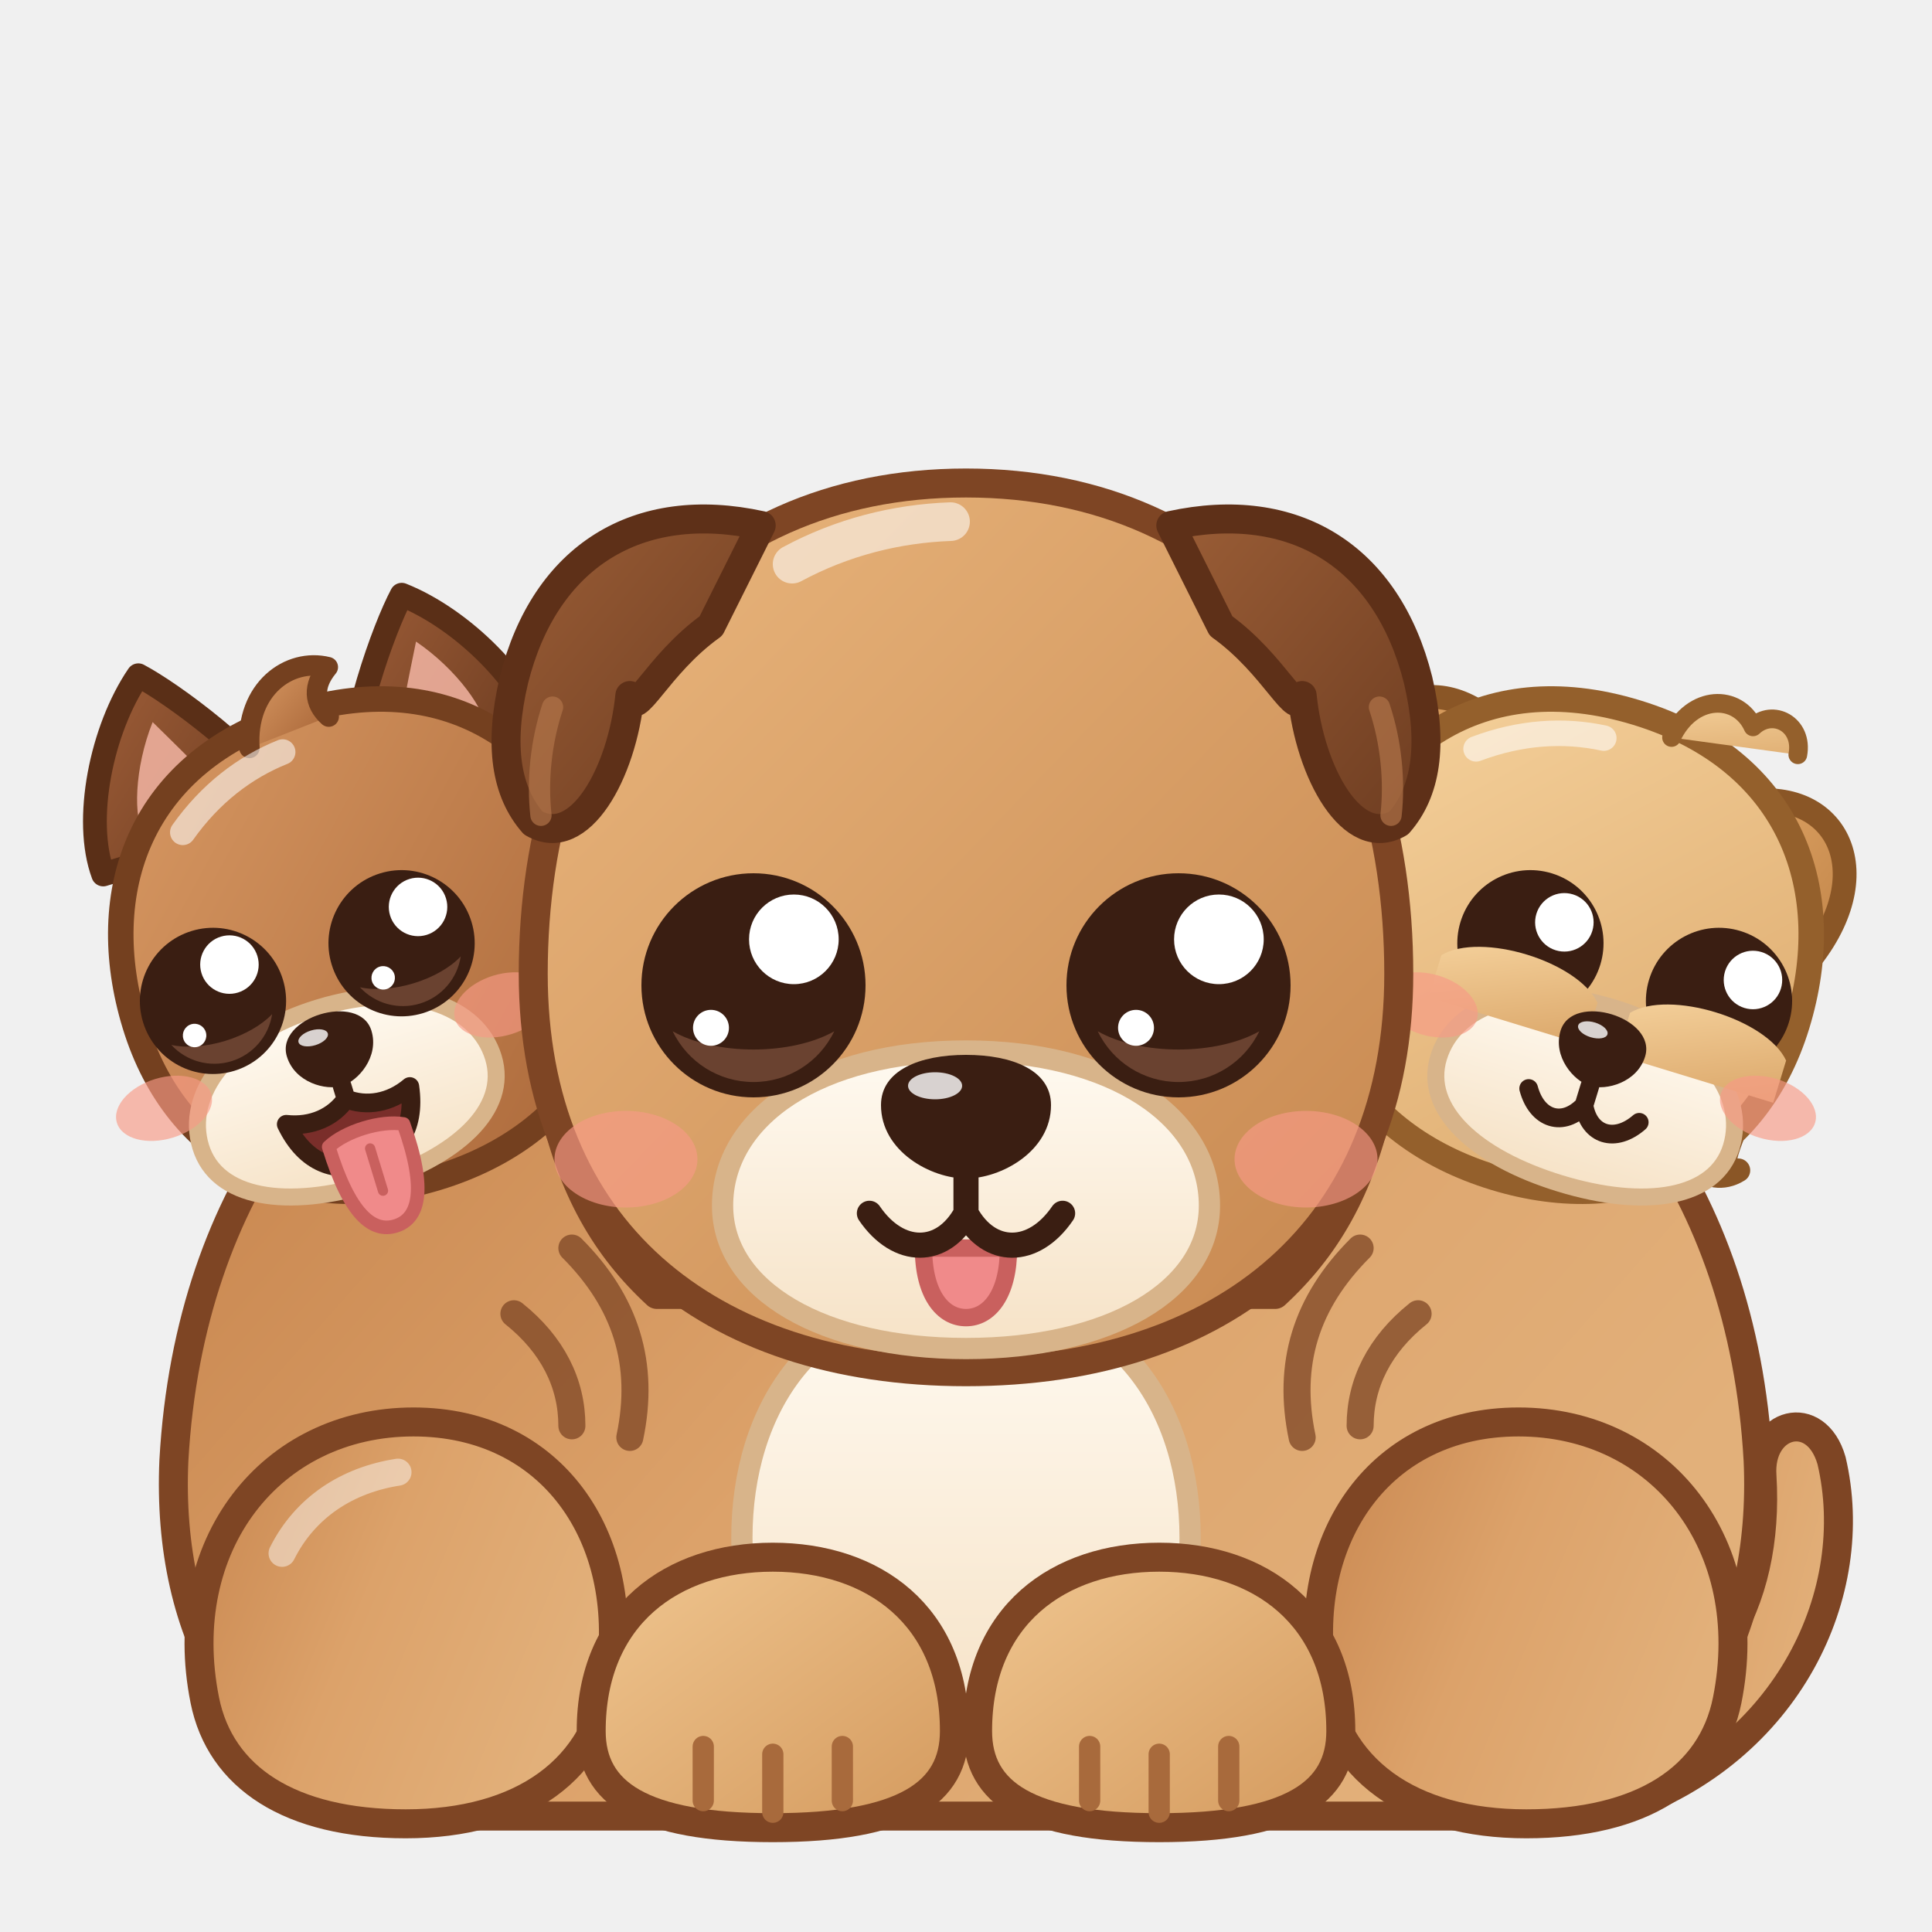
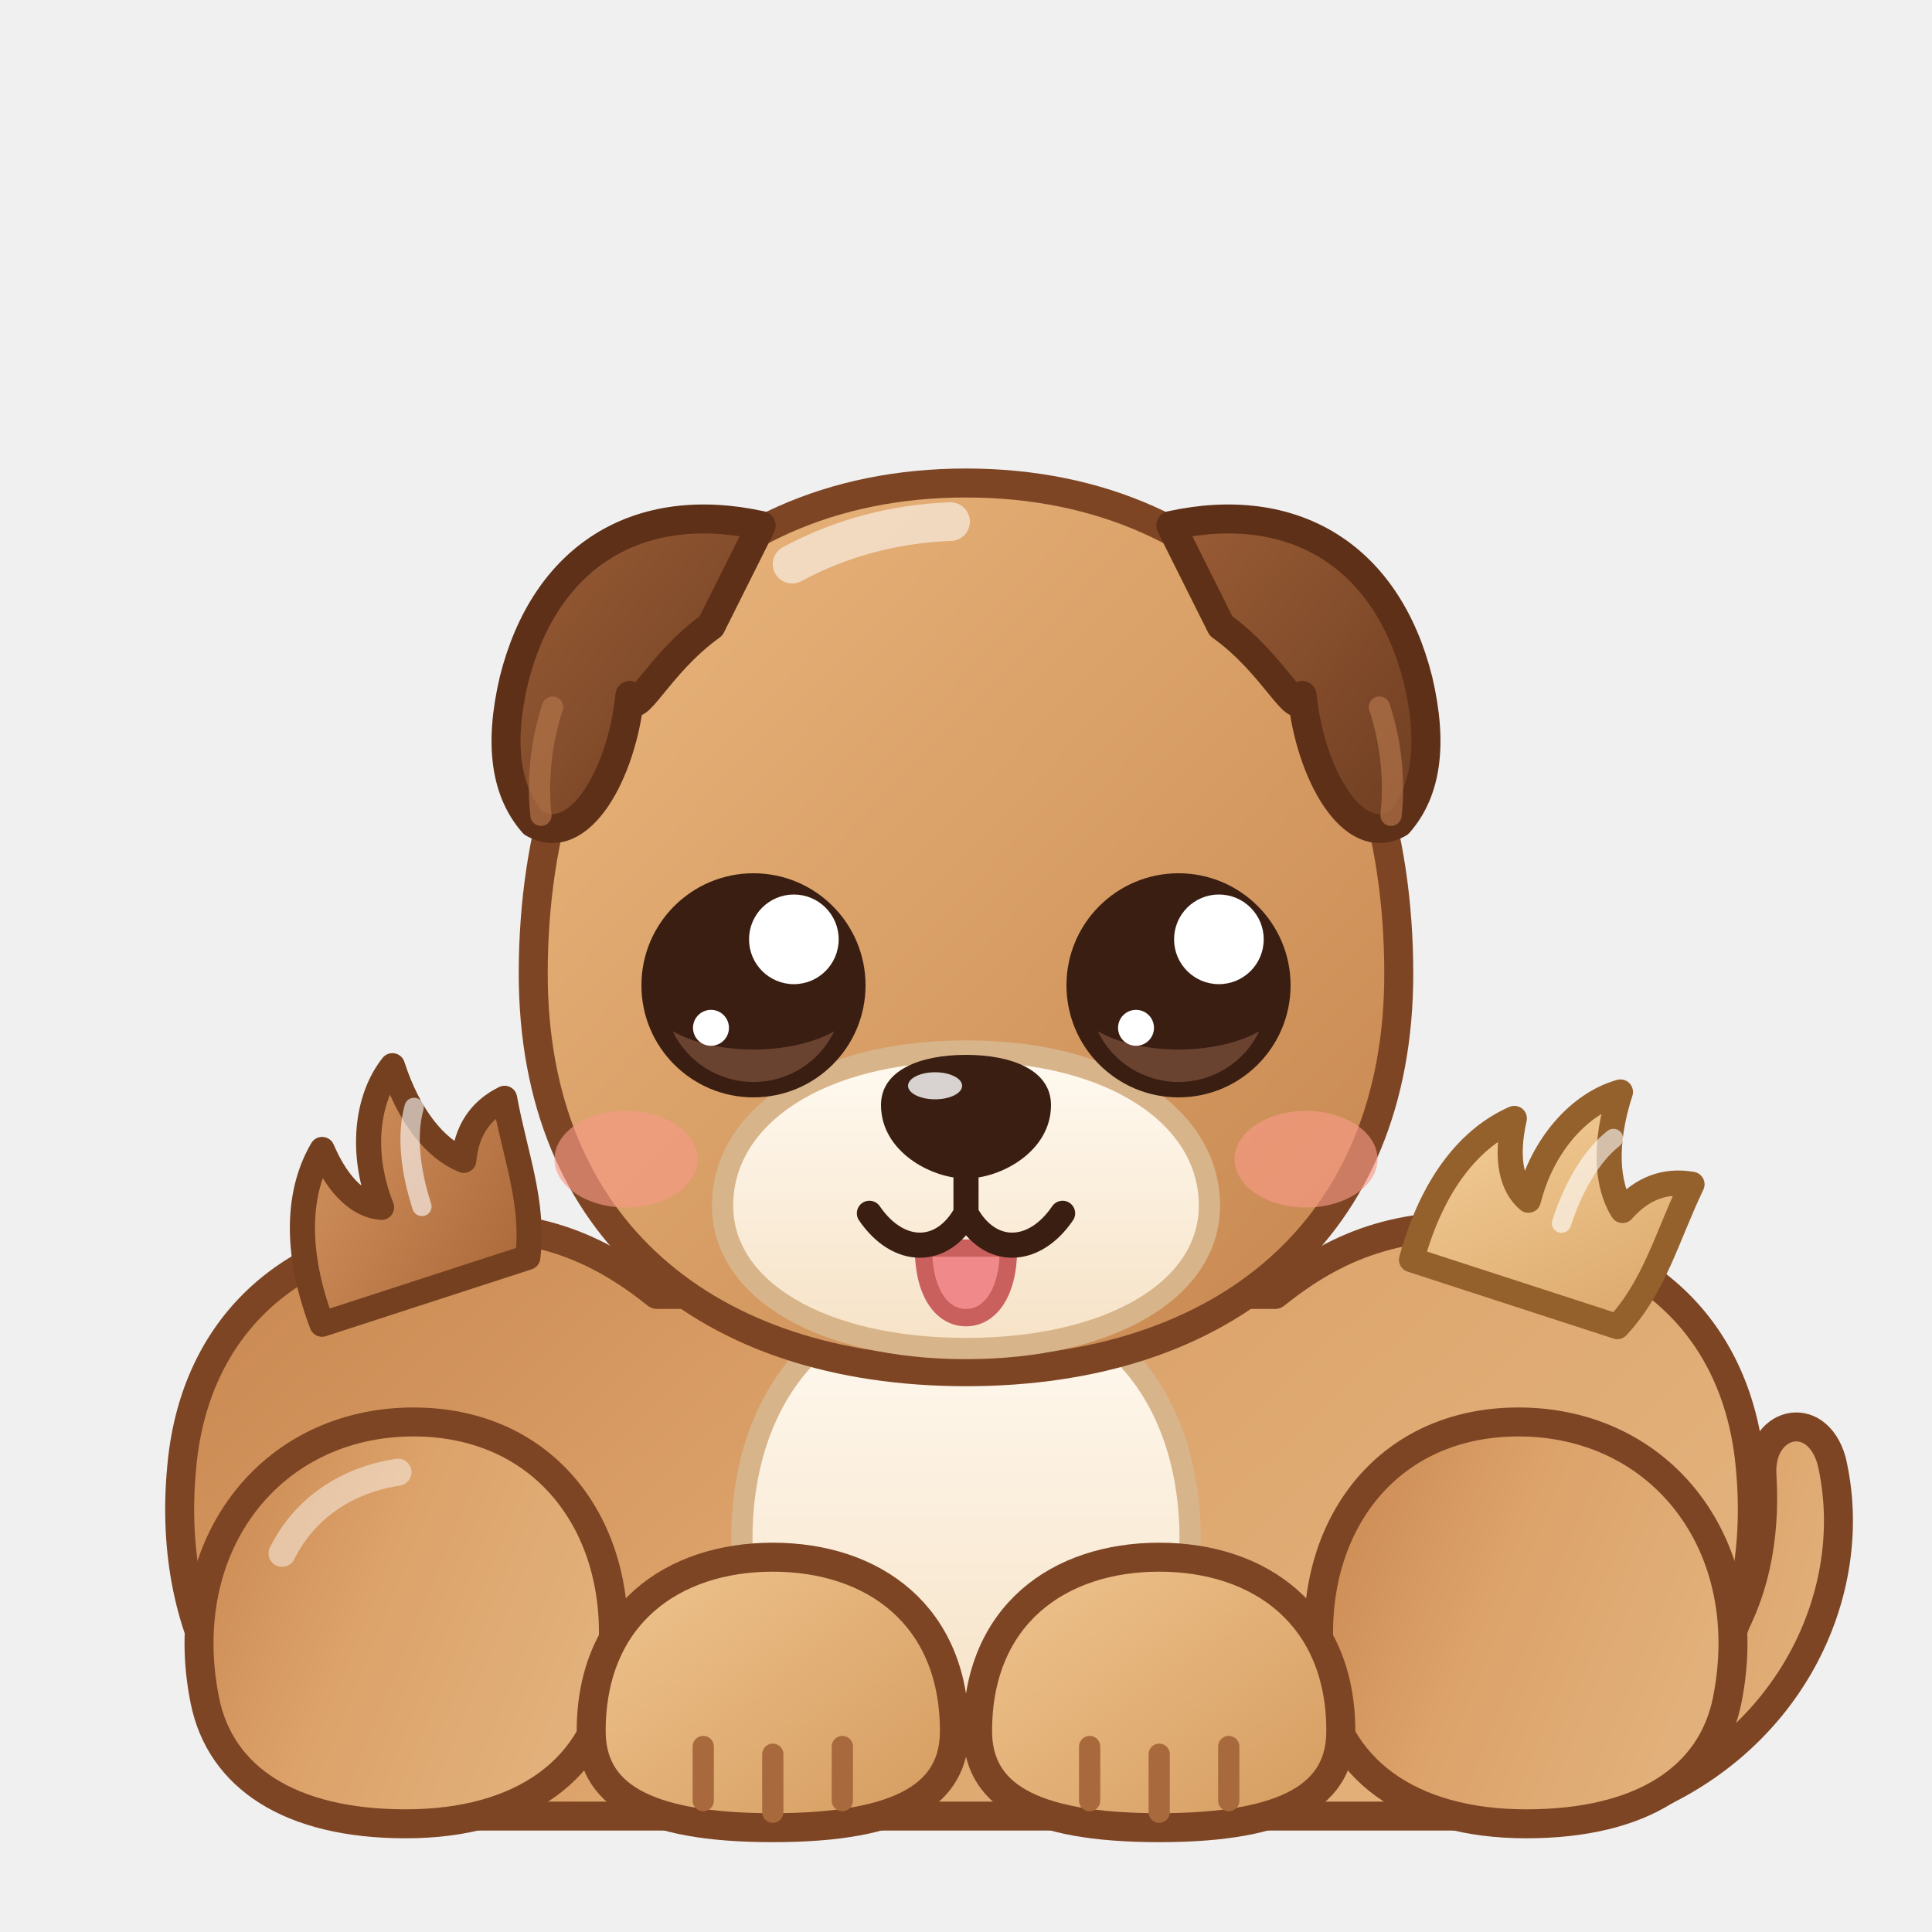
<svg xmlns="http://www.w3.org/2000/svg" viewBox="0 0 100 100" width="480" height="480">
  <defs>
    <linearGradient id="cerby-f1-L-fur" x1="0" y1="0" x2="1" y2="1">
      <stop offset="0" stop-color="#d99a64" />
      <stop offset="1" stop-color="#a96638" />
    </linearGradient>
    <linearGradient id="cerby-f1-L-ear" x1="0" y1="0" x2="1" y2="1">
      <stop offset="0" stop-color="#a2603a" />
      <stop offset="1" stop-color="#6e3d21" />
    </linearGradient>
    <linearGradient id="cerby-f1-M-fur" x1="0" y1="0" x2="1" y2="1">
      <stop offset="0" stop-color="#eab77e" />
      <stop offset="1" stop-color="#c6864e" />
    </linearGradient>
    <linearGradient id="cerby-f1-M-ear" x1="0" y1="0" x2="1" y2="1">
      <stop offset="0" stop-color="#9a5d36" />
      <stop offset="1" stop-color="#6e3d21" />
    </linearGradient>
    <linearGradient id="cerby-f1-R-fur" x1="0" y1="0" x2="1" y2="1">
      <stop offset="0" stop-color="#f6d39e" />
      <stop offset="1" stop-color="#dba76a" />
    </linearGradient>
    <linearGradient id="cerby-f1-R-ear" x1="0" y1="0" x2="1" y2="1">
      <stop offset="0" stop-color="#e0a565" />
      <stop offset="1" stop-color="#b77a40" />
    </linearGradient>
    <linearGradient id="cerby-f1-body" x1="0" y1="0" x2="1" y2=".4">
      <stop offset="0" stop-color="#c8864f" />
      <stop offset=".5" stop-color="#dca26a" />
      <stop offset="1" stop-color="#e2b07a" />
    </linearGradient>
    <linearGradient id="cerby-f1-paw" x1="0" y1="0" x2="1" y2="1">
      <stop offset="0" stop-color="#f0c690" />
      <stop offset="1" stop-color="#d49a5e" />
    </linearGradient>
    <linearGradient id="cerby-f1-cream" x1="0" y1="0" x2="0" y2="1">
      <stop offset="0" stop-color="#fffaf1" />
      <stop offset="1" stop-color="#f6e2c6" />
    </linearGradient>
    <linearGradient id="cerby-f1-gold" x1="0" y1="0" x2="1" y2="1">
      <stop offset="0" stop-color="#ffe08a" />
      <stop offset="1" stop-color="#e8ae3a" />
    </linearGradient>
  </defs>
  <g>
    <path d="M82 90C88.6 88.4 91.6 83 91.2 76.4C91 73.6 94 72.8 94.8 75.6C96.4 82.4 92.6 90.6 84 93.6Z" fill="url(#cerby-f1-body)" stroke="#7e4524" stroke-width="1.5" stroke-linejoin="round" stroke-linecap="round" />
-     <path d="M21 94C12.6 92 8.6 84.6 9 75.6C9.4 68.4 11.6 62.6 14.6 58.4L28.6 57C29.6 61.6 31.4 64.6 34 67H66C68.6 64.6 70.4 61.6 71.4 57L85.4 58.4C88.4 62.6 90.6 68.4 91 75.6C91.4 84.6 87.4 92 79 94Z" fill="url(#cerby-f1-body)" stroke="#7e4524" stroke-width="1.5" stroke-linejoin="round" stroke-linecap="round" />
-     <path d="M29.6 64.6C32.4 67.4 33.4 70.6 32.6 74.4M26.6 68C28.6 69.6 29.6 71.6 29.6 73.8M70.4 64.6C67.6 67.4 66.6 70.6 67.4 74.4M73.4 68C71.4 69.6 70.4 71.6 70.4 73.8" stroke="#7e4524" stroke-width="1.4" fill="none" stroke-linecap="round" opacity=".75" />
+     <path d="M21 94C12.6 92 8.6 84.6 9.4 76C10 69 14.6 64.4 22 63.6C27.6 63 31 64.6 34 67H66C69 64.6 72.4 63 78 63.6C85.4 64.4 90 69 90.6 76C91.4 84.6 87.4 92 79 94Z" fill="url(#cerby-f1-body)" stroke="#7e4524" stroke-width="1.5" stroke-linejoin="round" stroke-linecap="round" />
+     <g transform="translate(21 64.4) rotate(-18)">
+       <path d="M-5.4 2.6C-5.6 -1.6 -4.4 -4.4 -2.6 -6C-2.4 -3.8 -1.6 -2.6 -.6 -2.2C-.8 -5.2 .4 -7.8 2.2 -9C2.2 -6.2 3 -4.2 4.2 -3.2C4.8 -4.6 5.8 -5.4 7.2 -5.6C6.8 -2.6 7 0 5.8 2.6Z" fill="url(#cerby-f1-L-fur)" stroke="#74401f" stroke-width="1.3" stroke-linejoin="round" stroke-linecap="round" />
+       <path d="M1.4 -1.6C1.4 -3.6 1.8 -5.4 2.6 -6.6" stroke="#fff" stroke-width="1" fill="none" stroke-linecap="round" opacity=".6" />
+     </g>
+     <g transform="translate(79 64.4) rotate(18)">
+       <path d="M-5.4 2.6C-5.6 -1.6 -4.4 -4.4 -2.6 -6C-2.4 -3.8 -1.6 -2.6 -.6 -2.2C-.8 -5.2 .4 -7.8 2.2 -9C2.2 -6.2 3 -4.2 4.2 -3.2C4.8 -4.6 5.8 -5.4 7.2 -5.6C6.8 -2.6 7 0 5.8 2.6Z" fill="url(#cerby-f1-R-fur)" stroke="#94602c" stroke-width="1.3" stroke-linejoin="round" stroke-linecap="round" />
+       <path d="M1.4 -1.6C1.4 -3.6 1.8 -5.4 2.6 -6.6" stroke="#fff" stroke-width="1" fill="none" stroke-linecap="round" opacity=".6" />
+     </g>
    <path d="M50 67C58 67 61.6 73 61.6 79.6 61.6 86 56.4 90 50 90S38.4 86 38.4 79.6C38.4 73 42 67 50 67Z" fill="url(#cerby-f1-cream)" stroke="#d8b48a" stroke-width="1.1" />
    <path d="M10.6 88C9 80 14 73.6 21.4 73.6 28.6 73.6 32.6 79.6 31.6 86.6 31 91.6 27 94.4 21 94.4 15 94.4 11.4 92 10.6 88Z" fill="url(#cerby-f1-body)" stroke="#7e4524" stroke-width="1.5" stroke-linejoin="round" stroke-linecap="round" />
    <path d="M89.4 88C91 80 86 73.6 78.6 73.6 71.4 73.6 67.4 79.6 68.4 86.6 69 91.6 73 94.4 79 94.4 85 94.4 88.6 92 89.4 88Z" fill="url(#cerby-f1-body)" stroke="#7e4524" stroke-width="1.5" stroke-linejoin="round" stroke-linecap="round" />
    <path d="M14.6 80.4c1.2-2.4 3.4-3.8 6-4.2" stroke="#fff" stroke-width="1.4" fill="none" stroke-linecap="round" opacity=".45" />
    <path d="M30.6 89.6C30.6 83.6 34.8 80.6 40 80.6S49.4 83.6 49.4 89.6C49.4 92.8 46.8 94.6 40 94.6S30.6 92.8 30.6 89.6Z" fill="url(#cerby-f1-paw)" stroke="#7e4524" stroke-width="1.5" stroke-linejoin="round" stroke-linecap="round" />
    <path d="M50.6 89.6C50.6 83.6 54.8 80.6 60 80.6S69.4 83.6 69.4 89.6C69.4 92.8 66.8 94.6 60 94.6S50.6 92.8 50.6 89.6Z" fill="url(#cerby-f1-paw)" stroke="#7e4524" stroke-width="1.5" stroke-linejoin="round" stroke-linecap="round" />
    <path d="M36.4 93.2v-2.8M40 93.8v-3M43.6 93.2v-2.8M56.4 93.2v-2.8M60 93.8v-3M63.6 93.2v-2.8" stroke="#a86a3c" stroke-width="1.1" stroke-linecap="round" />
-     <g transform="translate(19 49) rotate(-17) scale(0.88)">
-       <path d="M-1.6 -8.6C-3 -12.8 -6.6 -17.6 -8.2 -19.2C-11.2 -16.8 -13.8 -12 -13.6 -8.6Z" fill="url(#cerby-f1-L-ear)" stroke="#5a2f17" stroke-width="1.4" stroke-linejoin="round" stroke-linecap="round" />
-       <path d="M-5 -10C-5.8 -12 -7.6 -15.2 -8.2 -16.32C-10 -14.08 -11 -11.2 -10.6 -10Z" fill="#f2b4a2" opacity=".85" />
-       <path d="M1.4 -8.6C2.8 -12.8 6.4 -17.6 8 -19.2C11 -16.8 13.6 -12 13.4 -8.6Z" fill="url(#cerby-f1-L-ear)" stroke="#5a2f17" stroke-width="1.4" stroke-linejoin="round" stroke-linecap="round" />
-       <path d="M4.8 -10C5.6 -12 7.4 -15.2 8 -16.32C9.8 -14.08 10.8 -11.2 10.4 -10Z" fill="#f2b4a2" opacity=".85" />
-       <path d="M0 -14.4C9.6 -14.4 14.4 -7.8 14.4 0.4C14.4 8.8 8.6 14.2 0 14.2S-14.4 8.8 -14.4 0.4C-14.4 -7.8 -9.6 -14.4 0 -14.4Z" fill="url(#cerby-f1-L-fur)" stroke="#74401f" stroke-width="1.5" stroke-linejoin="round" stroke-linecap="round" />
-       <path d="M-3.2 -13.2C-2.4 -16.6 .6 -17.6 2.6 -16.4 1.4 -15.6 1.2 -14.6 1.8 -13.6" fill="url(#cerby-f1-L-fur)" stroke="#74401f" stroke-width="1.2" stroke-linejoin="round" stroke-linecap="round" />
-       <g transform="translate(-3.8 0)">
-         <path d="M0 2.6C5.6 2.6 9 5.2 9 8.4C9 11.6 5.2 13.4 0 13.4S-9 11.6 -9 8.4C-9 5.2 -5.6 2.6 0 2.6Z" fill="url(#cerby-f1-cream)" stroke="#d8b48a" stroke-width="1" />
-         <circle cx="-5.8" cy="0.4" r="4.3" fill="#3a1e12" />
-         <path d="M-8.9 2.16A3.44 3.44 0 0 0 -2.7 2.16 4.13 2.06 0 0 1 -8.9 2.16Z" fill="#8a5a44" opacity=".6" />
-         <circle cx="-4.25" cy="-1.36" r="1.72" fill="#fff" />
-         <circle cx="-7.43" cy="2.03" r="0.69" fill="#fff" />
-         <circle cx="5.8" cy="0.4" r="4.3" fill="#3a1e12" />
-         <path d="M2.7 2.16A3.44 3.44 0 0 0 8.9 2.16 4.13 2.06 0 0 1 2.7 2.16Z" fill="#8a5a44" opacity=".6" />
-         <circle cx="7.35" cy="-1.36" r="1.72" fill="#fff" />
-         <circle cx="4.17" cy="2.03" r="0.69" fill="#fff" />
-         <ellipse cx="-10.4" cy="5.6" rx="2.9" ry="1.8" fill="#f79a86" opacity=".65" />
-         <ellipse cx="10.4" cy="5.6" rx="2.9" ry="1.8" fill="#f79a86" opacity=".65" />
-         <path d="M-2.6 4.8C-2.6 3.6 -1.3 3 0 3S2.6 3.6 2.6 4.8C2.6 6.4 1 7.4 0 7.4S-2.6 6.4 -2.6 4.8Z" fill="#3a1e12" />
-         <ellipse cx="-.8" cy="4.2" rx=".9" ry=".45" fill="#fff" opacity=".8" />
-         <path d="M0 7.4v.8M-3.8 8.6C-2.4 9.2 -1 9 0 8.2 1 9 2.4 9.2 3.8 8.6 3.4 11.2 1.8 12.2 0 12.2S-3.4 11.2 -3.8 8.6Z" fill="#7a2e2a" stroke="#3a1e12" stroke-width="1.1" stroke-linejoin="round" stroke-linecap="round" />
-         <path d="M-1.8 10.6C-1.8 14.8 -.8 16.2 .6 16.2S3 14.8 2.8 10.6C1.6 10 -.6 10 -1.8 10.6Z" fill="#f08a8a" stroke="#c9605e" stroke-width=".8" stroke-linejoin="round" />
-         <path d="M.5 11.4v2.6" stroke="#c9605e" stroke-width=".6" stroke-linecap="round" />
-       </g>
-       <path d="M-8.4 -9.6c2.2-1.7 4.6-2.6 7-2.8" stroke="#fff" stroke-width="1.5" fill="none" stroke-linecap="round" opacity=".55" />
-     </g>
-     <g transform="translate(81 49) rotate(17) scale(0.88)">
-       <path d="M-8 -11.4C-13 -13.6 -16.8 -9 -13.52 -2.4C-14.24 0 -13.76 3.4 -12.64 4.4C-13.12 7.4 -11.84 10.2 -13.6 9.6C-12.2 11.2 -9.6 10 -10.4 7C-11.4 2 -11 -3 -7 -7Z" fill="url(#cerby-f1-R-ear)" stroke="#8a5626" stroke-width="1.4" stroke-linejoin="round" stroke-linecap="round" />
-       <path d="M8 -11.4C13 -13.6 16.8 -9 13.52 -2.4C14.24 0 13.76 3.4 12.64 4.4C13.12 7.4 11.84 10.2 13.6 9.6C12.2 11.2 9.6 10 10.4 7C11.4 2 11 -3 7 -7Z" fill="url(#cerby-f1-R-ear)" stroke="#8a5626" stroke-width="1.4" stroke-linejoin="round" stroke-linecap="round" />
-       <path d="M0 -14.4C9.6 -14.4 14.4 -7.8 14.4 0.4C14.4 8.8 8.6 14.2 0 14.2S-14.4 8.8 -14.4 0.4C-14.4 -7.8 -9.6 -14.4 0 -14.4Z" fill="url(#cerby-f1-R-fur)" stroke="#94602c" stroke-width="1.5" stroke-linejoin="round" stroke-linecap="round" />
-       <g transform="translate(3.8 0)">
-         <path d="M0 2.6C5.6 2.6 9 5.2 9 8.4C9 11.6 5.2 13.4 0 13.4S-9 11.6 -9 8.4C-9 5.2 -5.6 2.6 0 2.6Z" fill="url(#cerby-f1-cream)" stroke="#d8b48a" stroke-width="1" />
-         <circle cx="-5.8" cy="0.4" r="4.3" fill="#3a1e12" />
-         <path d="M-8.9 2.16A3.44 3.44 0 0 0 -2.7 2.16 4.13 2.06 0 0 1 -8.9 2.16Z" fill="#8a5a44" opacity=".6" />
-         <circle cx="-4.25" cy="-1.36" r="1.72" fill="#fff" />
-         <circle cx="-7.43" cy="2.03" r="0.69" fill="#fff" />
-         <path d="M-10.6 2.6C-8.8 .6 -2.8 .6 -1 2.6L-1 5.2L-10.6 5.2Z" fill="url(#cerby-f1-R-fur)" />
-         <circle cx="5.8" cy="0.4" r="4.3" fill="#3a1e12" />
-         <path d="M2.7 2.16A3.44 3.44 0 0 0 8.9 2.16 4.13 2.06 0 0 1 2.7 2.16Z" fill="#8a5a44" opacity=".6" />
-         <circle cx="7.35" cy="-1.36" r="1.72" fill="#fff" />
-         <circle cx="4.17" cy="2.03" r="0.69" fill="#fff" />
-         <path d="M1 2.6C2.8 .6 8.8 .6 10.6 2.6L10.6 5.2L1 5.2Z" fill="url(#cerby-f1-R-fur)" />
-         <ellipse cx="-10.4" cy="5.6" rx="2.9" ry="1.8" fill="#f79a86" opacity=".65" />
-         <ellipse cx="10.4" cy="5.6" rx="2.9" ry="1.8" fill="#f79a86" opacity=".65" />
-         <path d="M-2.6 4.8C-2.6 3.6 -1.3 3 0 3S2.6 3.6 2.6 4.8C2.6 6.4 1 7.4 0 7.4S-2.6 6.4 -2.6 4.8Z" fill="#3a1e12" />
-         <ellipse cx="-.8" cy="4.2" rx=".9" ry=".45" fill="#fff" opacity=".8" />
-         <path d="M0 7.4v1M-3.4 8.6c1 1.6 2.6 1.6 3.4 0 .8 1.6 2.4 1.6 3.4 0" fill="none" stroke="#3a1e12" stroke-width="1.1" stroke-linecap="round" />
-         <path d="M-1.4 -13.6C-1 -16.4 1.6 -17.2 3 -15.6 3.8 -17 5.8 -16.6 6 -14.8" fill="url(#cerby-f1-R-fur)" stroke="#94602c" stroke-width="1.1" stroke-linejoin="round" stroke-linecap="round" />
-       </g>
-       <path d="M-8.4 -9.6c2.2-1.7 4.6-2.6 7-2.8" stroke="#fff" stroke-width="1.5" fill="none" stroke-linecap="round" opacity=".55" />
-     </g>
    <path d="M50 25C64 25 72.4 35.6 72.4 50.4 72.4 63.6 63.4 71 50 71S27.6 63.6 27.6 50.4C27.6 35.6 36 25 50 25Z" fill="url(#cerby-f1-M-fur)" stroke="#7e4524" stroke-width="1.5" stroke-linejoin="round" stroke-linecap="round" />
    <path d="M39.4 27.2C33 25.8 28.2 28.8 26.6 35.2 25.8 38.6 26.2 41 27.6 42.6 30 44 32.2 40 32.6 36 32.8 37.4 34 34.4 36.8 32.4Z" fill="url(#cerby-f1-M-ear)" stroke="#5e3018" stroke-width="1.5" stroke-linejoin="round" stroke-linecap="round" />
    <path d="M60.6 27.2C67 25.8 71.8 28.8 73.4 35.2 74.2 38.6 73.8 41 72.4 42.6 70 44 67.8 40 67.4 36 67.2 37.4 66 34.4 63.2 32.4Z" fill="url(#cerby-f1-M-ear)" stroke="#5e3018" stroke-width="1.5" stroke-linejoin="round" stroke-linecap="round" />
    <path d="M28.6 36.6C28 38.4 27.8 40.4 28 42.2M71.4 36.6C72 38.4 72.2 40.4 72 42.2" stroke="#b07448" stroke-width="1.1" fill="none" stroke-linecap="round" opacity=".7" />
    <path d="M50 54.4C57.6 54.4 62.6 57.8 62.6 62.4 62.6 66.8 57.4 69.8 50 69.8S37.4 66.8 37.4 62.4C37.4 57.8 42.4 54.4 50 54.4Z" fill="url(#cerby-f1-cream)" stroke="#d8b48a" stroke-width="1.1" />
    <circle cx="39" cy="51" r="5.8" fill="#3a1e12" />
    <path d="M34.82 53.38A4.64 4.64 0 0 0 43.18 53.38 5.57 2.78 0 0 1 34.82 53.38Z" fill="#8a5a44" opacity=".6" />
    <circle cx="41.09" cy="48.62" r="2.32" fill="#fff" />
    <circle cx="36.8" cy="53.2" r="0.93" fill="#fff" />
    <circle cx="61" cy="51" r="5.8" fill="#3a1e12" />
    <path d="M56.82 53.38A4.64 4.64 0 0 0 65.18 53.38 5.57 2.78 0 0 1 56.82 53.38Z" fill="#8a5a44" opacity=".6" />
    <circle cx="63.09" cy="48.62" r="2.32" fill="#fff" />
    <circle cx="58.8" cy="53.2" r="0.93" fill="#fff" />
    <ellipse cx="32.4" cy="60" rx="3.7" ry="2.5" fill="#f79a86" opacity=".65" />
    <ellipse cx="67.6" cy="60" rx="3.7" ry="2.5" fill="#f79a86" opacity=".65" />
    <path d="M45.6 57.2C45.6 55.4 47.6 54.6 50 54.6S54.4 55.4 54.4 57.2C54.4 59.6 51.8 61 50 61S45.6 59.6 45.6 57.2Z" fill="#3a1e12" />
    <ellipse cx="48.4" cy="56.2" rx="1.4" ry=".7" fill="#fff" opacity=".8" />
    <path d="M47.8 64.6C47.8 67 48.8 68.2 50 68.2S52.2 67 52.2 64.6Z" fill="#f08a8a" stroke="#c9605e" stroke-width=".9" stroke-linejoin="round" />
    <path d="M50 61v1.6M45 62.8c1.5 2.2 3.8 2.2 5 0 1.2 2.2 3.5 2.2 5 0" fill="none" stroke="#3a1e12" stroke-width="1.3" stroke-linecap="round" />
    <path d="M41 29.2c2.6-1.4 5.4-2.1 8.2-2.2" stroke="#fff" stroke-width="2" fill="none" stroke-linecap="round" opacity=".55" />
  </g>
</svg>
